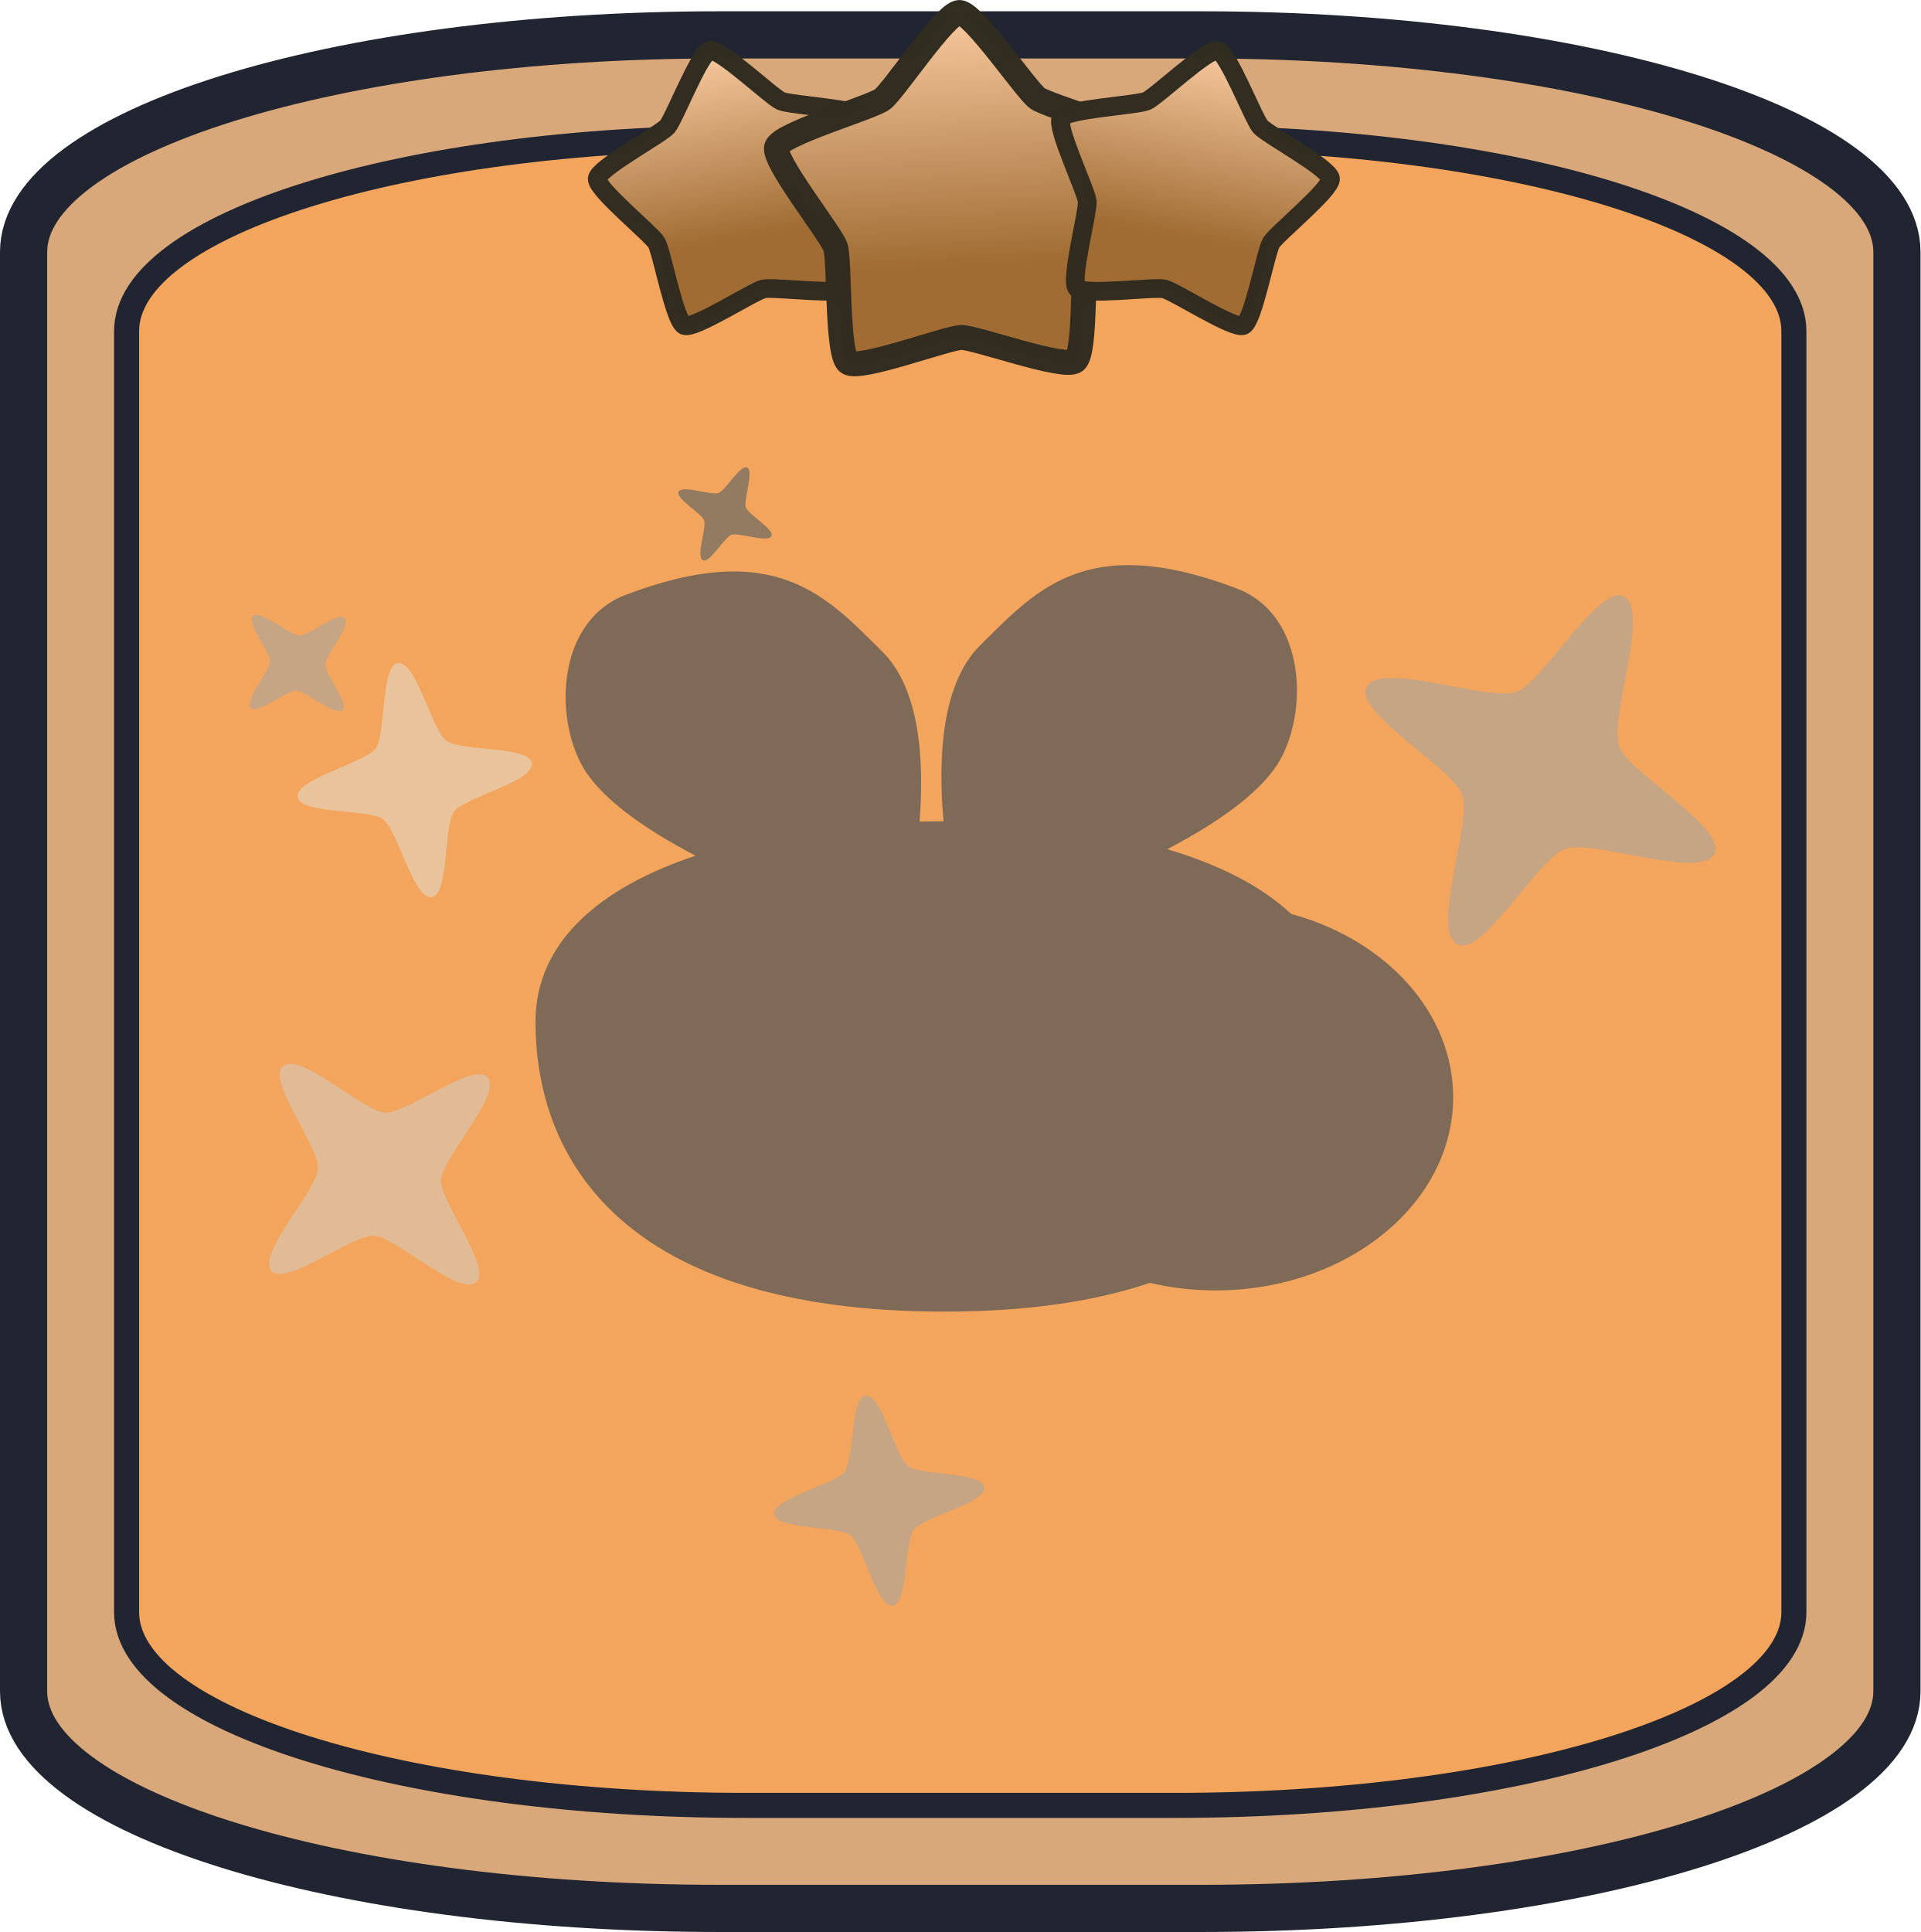
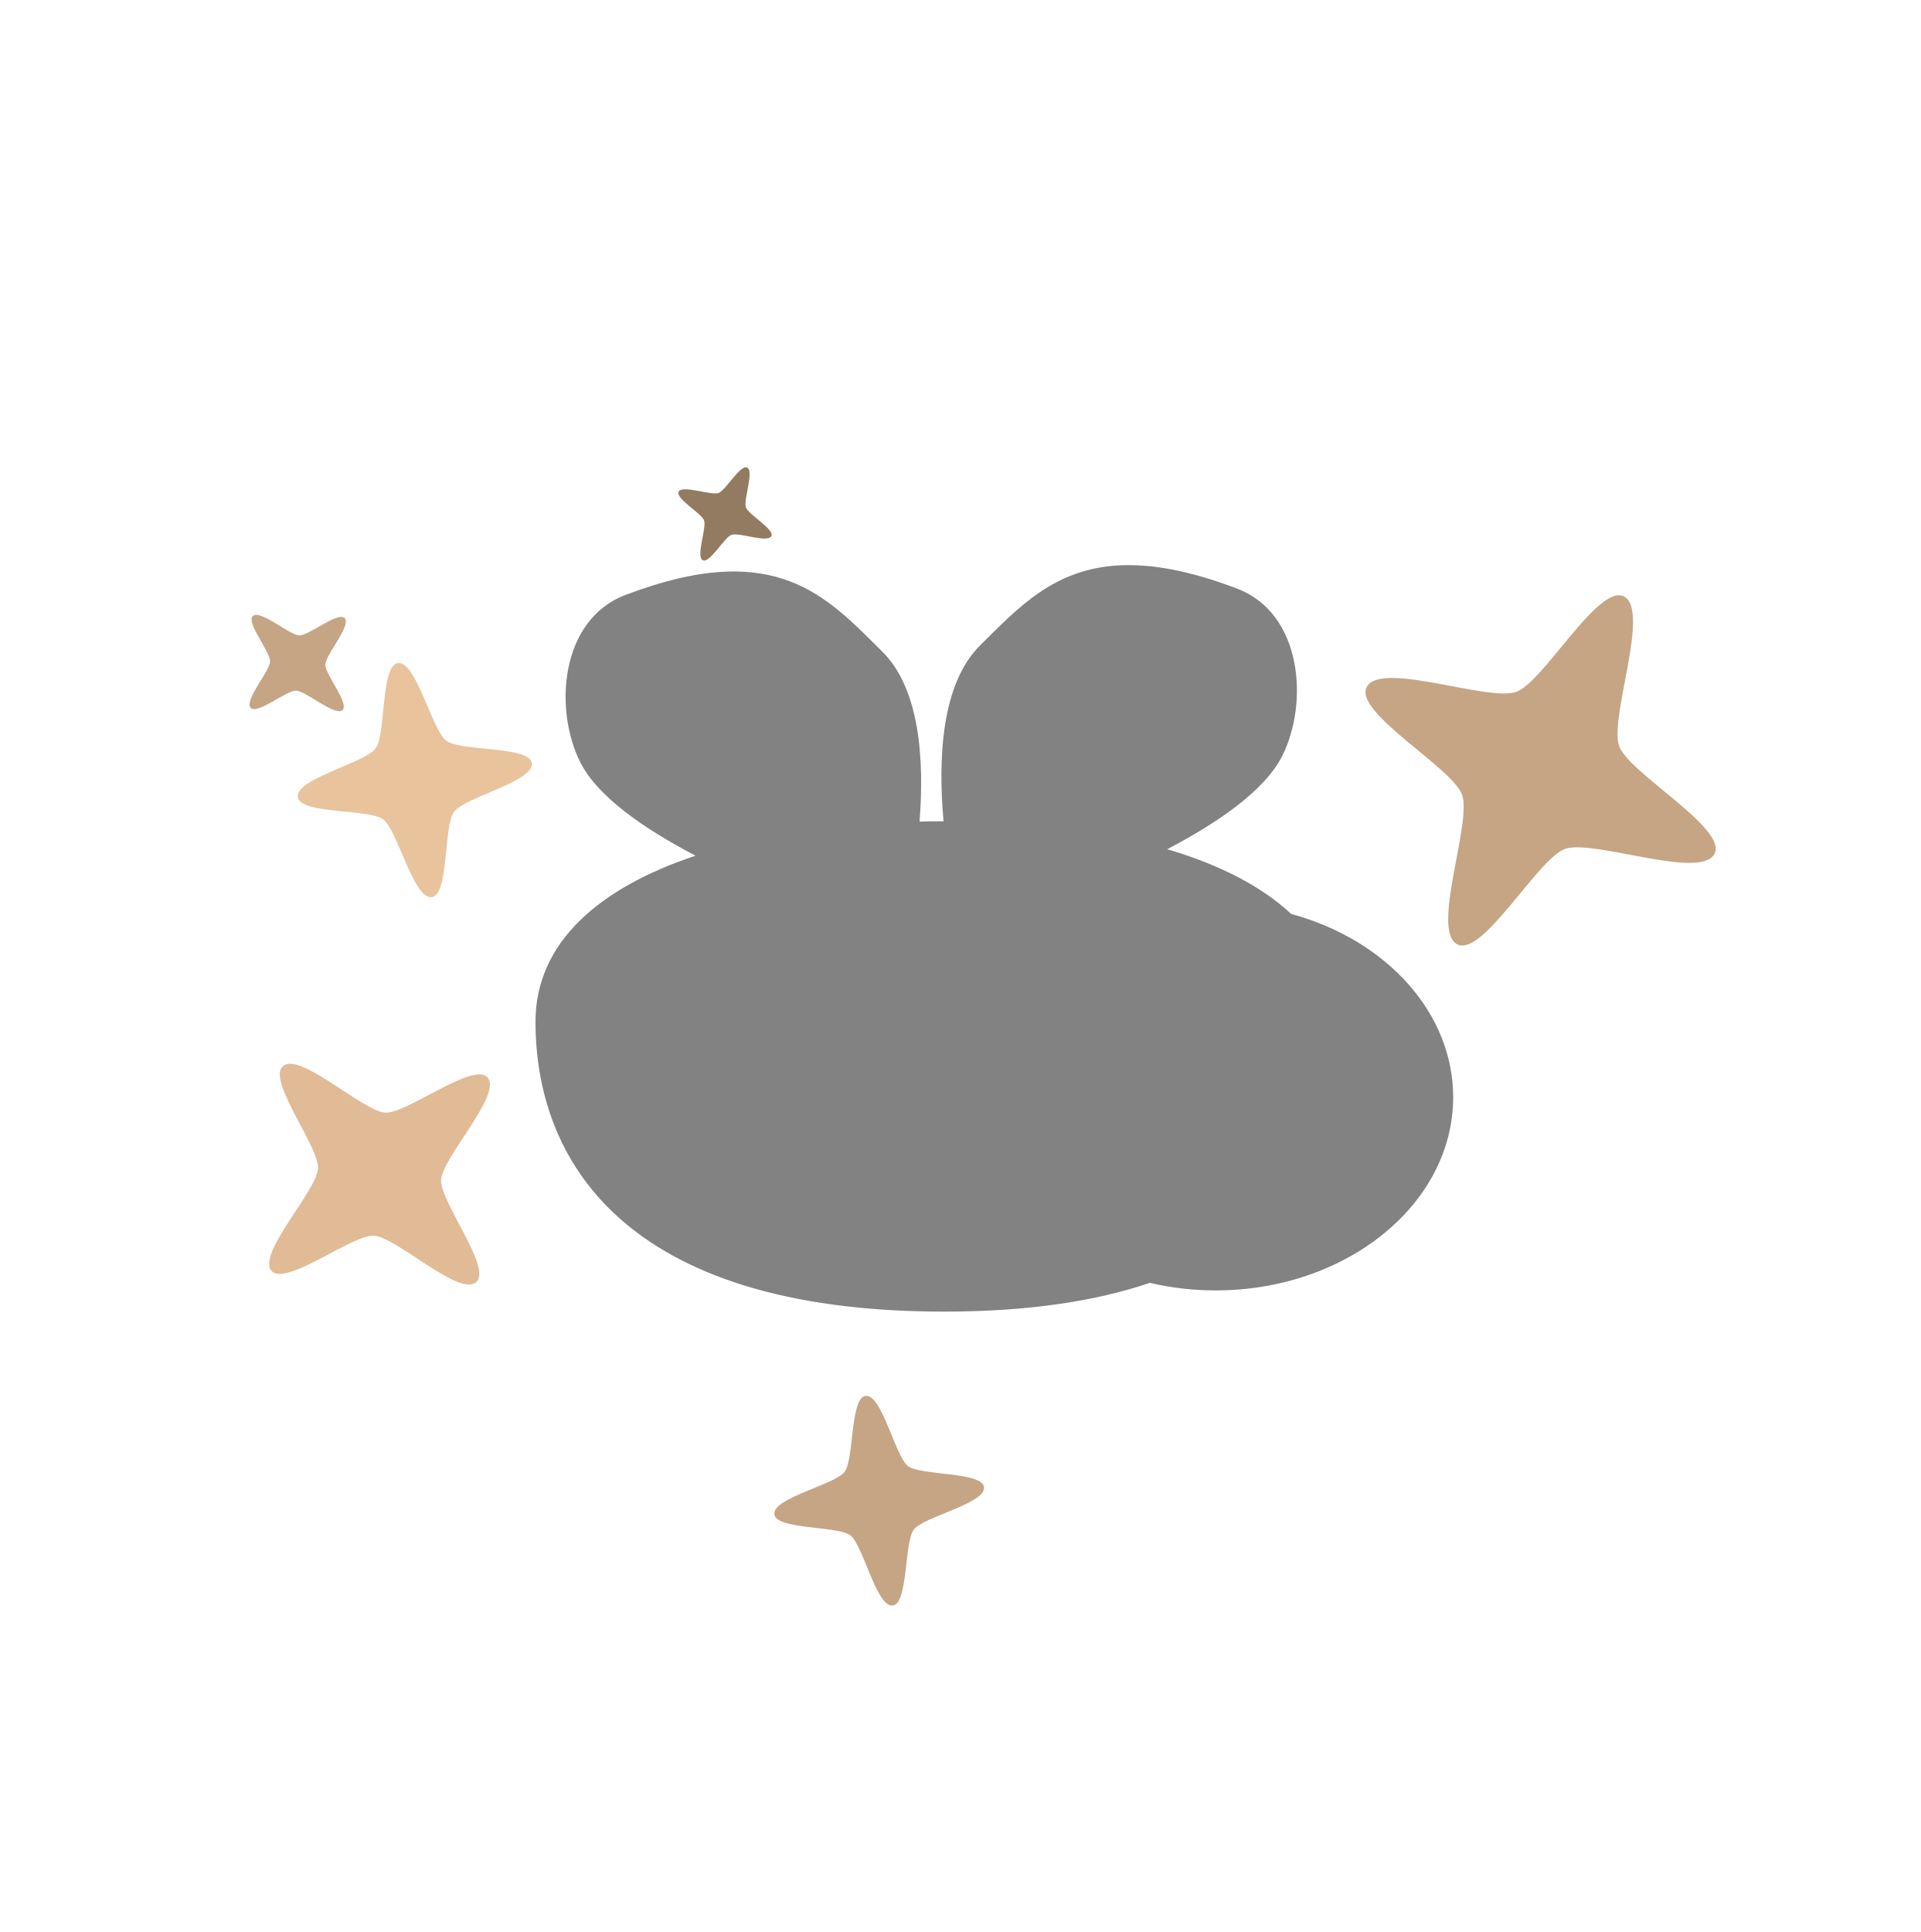
- <svg xmlns="http://www.w3.org/2000/svg" xmlns:xlink="http://www.w3.org/1999/xlink" width="200" height="201.177" viewBox="0 0 52.917 53.228" version="1.1" id="svg1">
+ <svg xmlns="http://www.w3.org/2000/svg" width="200" height="201.177" viewBox="0 0 52.917 53.228" version="1.1" id="svg1">
  <defs id="defs1">
-     <linearGradient xlink:href="#linearGradient33" id="linearGradient34" x1="9.158" y1="0.654" x2="9.524" y2="7.639" gradientUnits="userSpaceOnUse" />
-     <linearGradient id="linearGradient33">
-       <stop style="stop-color:#ffd1a8;stop-opacity:1;" offset="0" id="stop33" />
-       <stop style="stop-color:#a06c34;stop-opacity:1;" offset="0.696" id="stop34" />
-     </linearGradient>
-     <linearGradient xlink:href="#linearGradient33" id="linearGradient34-5" x1="9.158" y1="0.654" x2="9.524" y2="7.639" gradientUnits="userSpaceOnUse" />
-     <linearGradient xlink:href="#linearGradient33" id="linearGradient34-5-6" x1="9.158" y1="0.654" x2="9.524" y2="7.639" gradientUnits="userSpaceOnUse" />
-   </defs>
+     </defs>
  <g id="layer1" transform="translate(-0.2000028)">
-     <rect style="fill:#d9a87a;fill-opacity:1;stroke:#212532;stroke-width:1.3;stroke-linejoin:round;stroke-miterlimit:8.2;stroke-dasharray:none;stroke-opacity:0.996" id="rect1" width="51.617" height="51.617" x="0.85" y="0.961" ry="5.982" rx="19.158" />
-     <rect style="fill:#f4a55d;fill-opacity:1;stroke:#212532;stroke-width:0.69;stroke-linejoin:round;stroke-miterlimit:8.2;stroke-dasharray:none;stroke-opacity:0.996" id="rect1-8" width="45.94" height="45.94" x="3.688" y="3.8" ry="5.324" rx="17.051" />
-     <path style="fill:url(#linearGradient34-5-6);fill-opacity:1;fill-rule:nonzero;stroke:#322d21;stroke-width:0.443;stroke-linejoin:round;stroke-miterlimit:8.2;stroke-opacity:0.996" id="path1-5-7-0" d="M 11.386,7.222 C 11.183,7.371 9.615,6.801 9.363,6.803 9.112,6.804 7.551,7.395 7.346,7.249 7.142,7.102 7.199,5.434 7.12,5.196 7.04,4.957 5.996,3.655 6.072,3.415 6.148,3.176 7.752,2.715 7.955,2.565 8.157,2.416 9.073,1.021 9.324,1.019 c 0.251,-0.002 1.186,1.381 1.39,1.528 0.204,0.146 1.815,0.586 1.894,0.825 0.079,0.239 -0.947,1.555 -1.024,1.794 -0.076,0.24 0.003,1.907 -0.199,2.056 z" transform="matrix(-1.133946,0.2629771,0.2629771,1.133946,30.06598,-2.216817)" />
-     <path style="fill:url(#linearGradient34);fill-opacity:1;fill-rule:nonzero;stroke:#322d21;stroke-width:0.443;stroke-linejoin:round;stroke-miterlimit:8.2;stroke-opacity:0.996" id="path1-5" d="M 11.386,7.222 C 11.183,7.371 9.615,6.801 9.363,6.803 9.112,6.804 7.551,7.395 7.346,7.249 7.142,7.102 7.199,5.434 7.12,5.196 7.04,4.957 5.996,3.655 6.072,3.415 6.148,3.176 7.752,2.715 7.955,2.565 8.157,2.416 9.073,1.021 9.324,1.019 c 0.251,-0.002 1.186,1.381 1.39,1.528 0.204,0.146 1.815,0.586 1.894,0.825 0.079,0.239 -0.947,1.555 -1.024,1.794 -0.076,0.24 0.003,1.907 -0.199,2.056 z" transform="matrix(1.548136,0,0,1.548136,12.19811,-1.234847)" />
-     <path style="fill:url(#linearGradient34-5);fill-opacity:1;fill-rule:nonzero;stroke:#322d21;stroke-width:0.443;stroke-linejoin:round;stroke-miterlimit:8.2;stroke-opacity:0.996" id="path1-5-7" d="M 11.386,7.222 C 11.183,7.371 9.615,6.801 9.363,6.803 9.112,6.804 7.551,7.395 7.346,7.249 7.142,7.102 7.199,5.434 7.12,5.196 7.04,4.957 5.996,3.655 6.072,3.415 6.148,3.176 7.752,2.715 7.955,2.565 8.157,2.416 9.073,1.021 9.324,1.019 c 0.251,-0.002 1.186,1.381 1.39,1.528 0.204,0.146 1.815,0.586 1.894,0.825 0.079,0.239 -0.947,1.555 -1.024,1.794 -0.076,0.24 0.003,1.907 -0.199,2.056 z" transform="matrix(1.133946,0.2629771,-0.2629771,1.133946,23.44911,-2.216817)" />
    <path id="path2" style="fill:#565656;fill-opacity:0.738;stroke:#000000;stroke-width:0;stroke-linecap:square;paint-order:fill markers stroke" d="m 31.118,15.572 c -1.866,0.069 -2.856,1.166 -3.908,2.204 -1.07,1.056 -1.168,3.109 -1.012,4.852 -0.222,1.1e-4 -0.442,0.003 -0.661,0.007 0.134,-1.705 0.008,-3.662 -1.027,-4.683 -1.53,-1.51 -2.928,-3.145 -7.083,-1.558 -1.793,0.685 -1.972,3.151 -1.236,4.611 0.474,0.939 1.743,1.823 3.174,2.57 -2.666,0.886 -4.41,2.4 -4.41,4.573 1e-6,3.73 2.348,7.988 11.258,7.988 2.336,0 4.196,-0.293 5.669,-0.792 a 6.548,5.325 0 0 0 1.81,0.208 6.548,5.325 0 0 0 6.548,-5.325 6.548,5.325 0 0 0 -4.464,-5.048 c -0.824,-0.771 -1.996,-1.364 -3.415,-1.783 1.429,-0.747 2.694,-1.629 3.167,-2.566 0.737,-1.459 0.557,-3.926 -1.236,-4.611 -1.298,-0.496 -2.327,-0.677 -3.176,-0.646 z" />
    <path style="fill:#e0bb96;fill-opacity:1;stroke:#9fe7f9;stroke-width:0;stroke-linecap:round;stroke-dasharray:none;stroke-opacity:0.996;paint-order:fill markers stroke" id="path1-89" d="m 34.181,15.237 c -0.329,0.627 -2.871,-0.352 -3.539,-0.117 -0.644,0.226 -1.952,2.576 -2.555,2.259 -0.627,-0.329 0.352,-2.871 0.117,-3.539 -0.226,-0.644 -2.576,-1.952 -2.259,-2.555 0.329,-0.627 2.871,0.352 3.539,0.117 0.644,-0.226 1.952,-2.576 2.555,-2.259 0.627,0.329 -0.352,2.871 -0.117,3.539 0.226,0.644 2.576,1.952 2.259,2.555 z" transform="matrix(0.3362794,-0.8071043,0.8071043,0.3362794,-10.15488,52.15344)" />
    <path style="fill:#c5a584;fill-opacity:1;stroke:#9fe7f9;stroke-width:0;stroke-linecap:round;stroke-dasharray:none;stroke-opacity:0.996;paint-order:fill markers stroke" id="path1" d="m 34.181,15.237 c -0.329,0.627 -2.871,-0.352 -3.539,-0.117 -0.644,0.226 -1.952,2.576 -2.555,2.259 -0.627,-0.329 0.352,-2.871 0.117,-3.539 -0.226,-0.644 -2.576,-1.952 -2.259,-2.555 0.329,-0.627 2.871,0.352 3.539,0.117 0.644,-0.226 1.952,-2.576 2.555,-2.259 0.627,0.329 -0.352,2.871 -0.117,3.539 0.226,0.644 2.576,1.952 2.259,2.555 z" transform="matrix(1.163354,0,0,1.163354,7.67514,5.797766)" />
    <path style="fill:#c5a584;fill-opacity:1;stroke:#9fe7f9;stroke-width:0;stroke-linecap:round;stroke-dasharray:none;stroke-opacity:0.996;paint-order:fill markers stroke" id="path1-51" d="m 34.181,15.237 c -0.329,0.627 -2.871,-0.352 -3.539,-0.117 -0.644,0.226 -1.952,2.576 -2.555,2.259 -0.627,-0.329 0.352,-2.871 0.117,-3.539 -0.226,-0.644 -2.576,-1.952 -2.259,-2.555 0.329,-0.627 2.871,0.352 3.539,0.117 0.644,-0.226 1.952,-2.576 2.555,-2.259 0.627,0.329 -0.352,2.871 -0.117,3.539 0.226,0.644 2.576,1.952 2.259,2.555 z" transform="matrix(0.3466079,0.5351445,-0.5351445,0.3466079,21.10089,20.66139)" />
    <path style="fill:#937b62;fill-opacity:1;stroke:#9fe7f9;stroke-width:0;stroke-linecap:round;stroke-dasharray:none;stroke-opacity:0.996;paint-order:fill markers stroke" id="path1-2" d="m 34.181,15.237 c -0.329,0.627 -2.871,-0.352 -3.539,-0.117 -0.644,0.226 -1.952,2.576 -2.555,2.259 -0.627,-0.329 0.352,-2.871 0.117,-3.539 -0.226,-0.644 -2.576,-1.952 -2.259,-2.555 0.329,-0.627 2.871,0.352 3.539,0.117 0.644,-0.226 1.952,-2.576 2.555,-2.259 0.627,0.329 -0.352,2.871 -0.117,3.539 0.226,0.644 2.576,1.952 2.259,2.555 z" transform="matrix(0.3099253,0,0,0.3099253,10.85877,10.04886)" />
    <path style="fill:#e8c39c;fill-opacity:1;stroke:#9fe7f9;stroke-width:0;stroke-linecap:round;stroke-dasharray:none;stroke-opacity:0.996;paint-order:fill markers stroke" id="path1-23" d="m 34.181,15.237 c -0.329,0.627 -2.871,-0.352 -3.539,-0.117 -0.644,0.226 -1.952,2.576 -2.555,2.259 -0.627,-0.329 0.352,-2.871 0.117,-3.539 -0.226,-0.644 -2.576,-1.952 -2.259,-2.555 0.329,-0.627 2.871,0.352 3.539,0.117 0.644,-0.226 1.952,-2.576 2.555,-2.259 0.627,0.329 -0.352,2.871 -0.117,3.539 0.226,0.644 2.576,1.952 2.259,2.555 z" transform="matrix(0.5928178,-0.3965634,0.3965634,0.5928178,-11.45141,25.55327)" />
    <path style="fill:#c5a584;fill-opacity:1;stroke:#9fe7f9;stroke-width:0;stroke-linecap:round;stroke-dasharray:none;stroke-opacity:0.996;paint-order:fill markers stroke" id="path1-8" d="m 34.181,15.237 c -0.329,0.627 -2.871,-0.352 -3.539,-0.117 -0.644,0.226 -1.952,2.576 -2.555,2.259 -0.627,-0.329 0.352,-2.871 0.117,-3.539 -0.226,-0.644 -2.576,-1.952 -2.259,-2.555 0.329,-0.627 2.871,0.352 3.539,0.117 0.644,-0.226 1.952,-2.576 2.555,-2.259 0.627,0.329 -0.352,2.871 -0.117,3.539 0.226,0.644 2.576,1.952 2.259,2.555 z" transform="matrix(0.3661991,0.1389261,-0.1389261,0.3661991,-0.7642056,9.233925)" />
  </g>
</svg>
